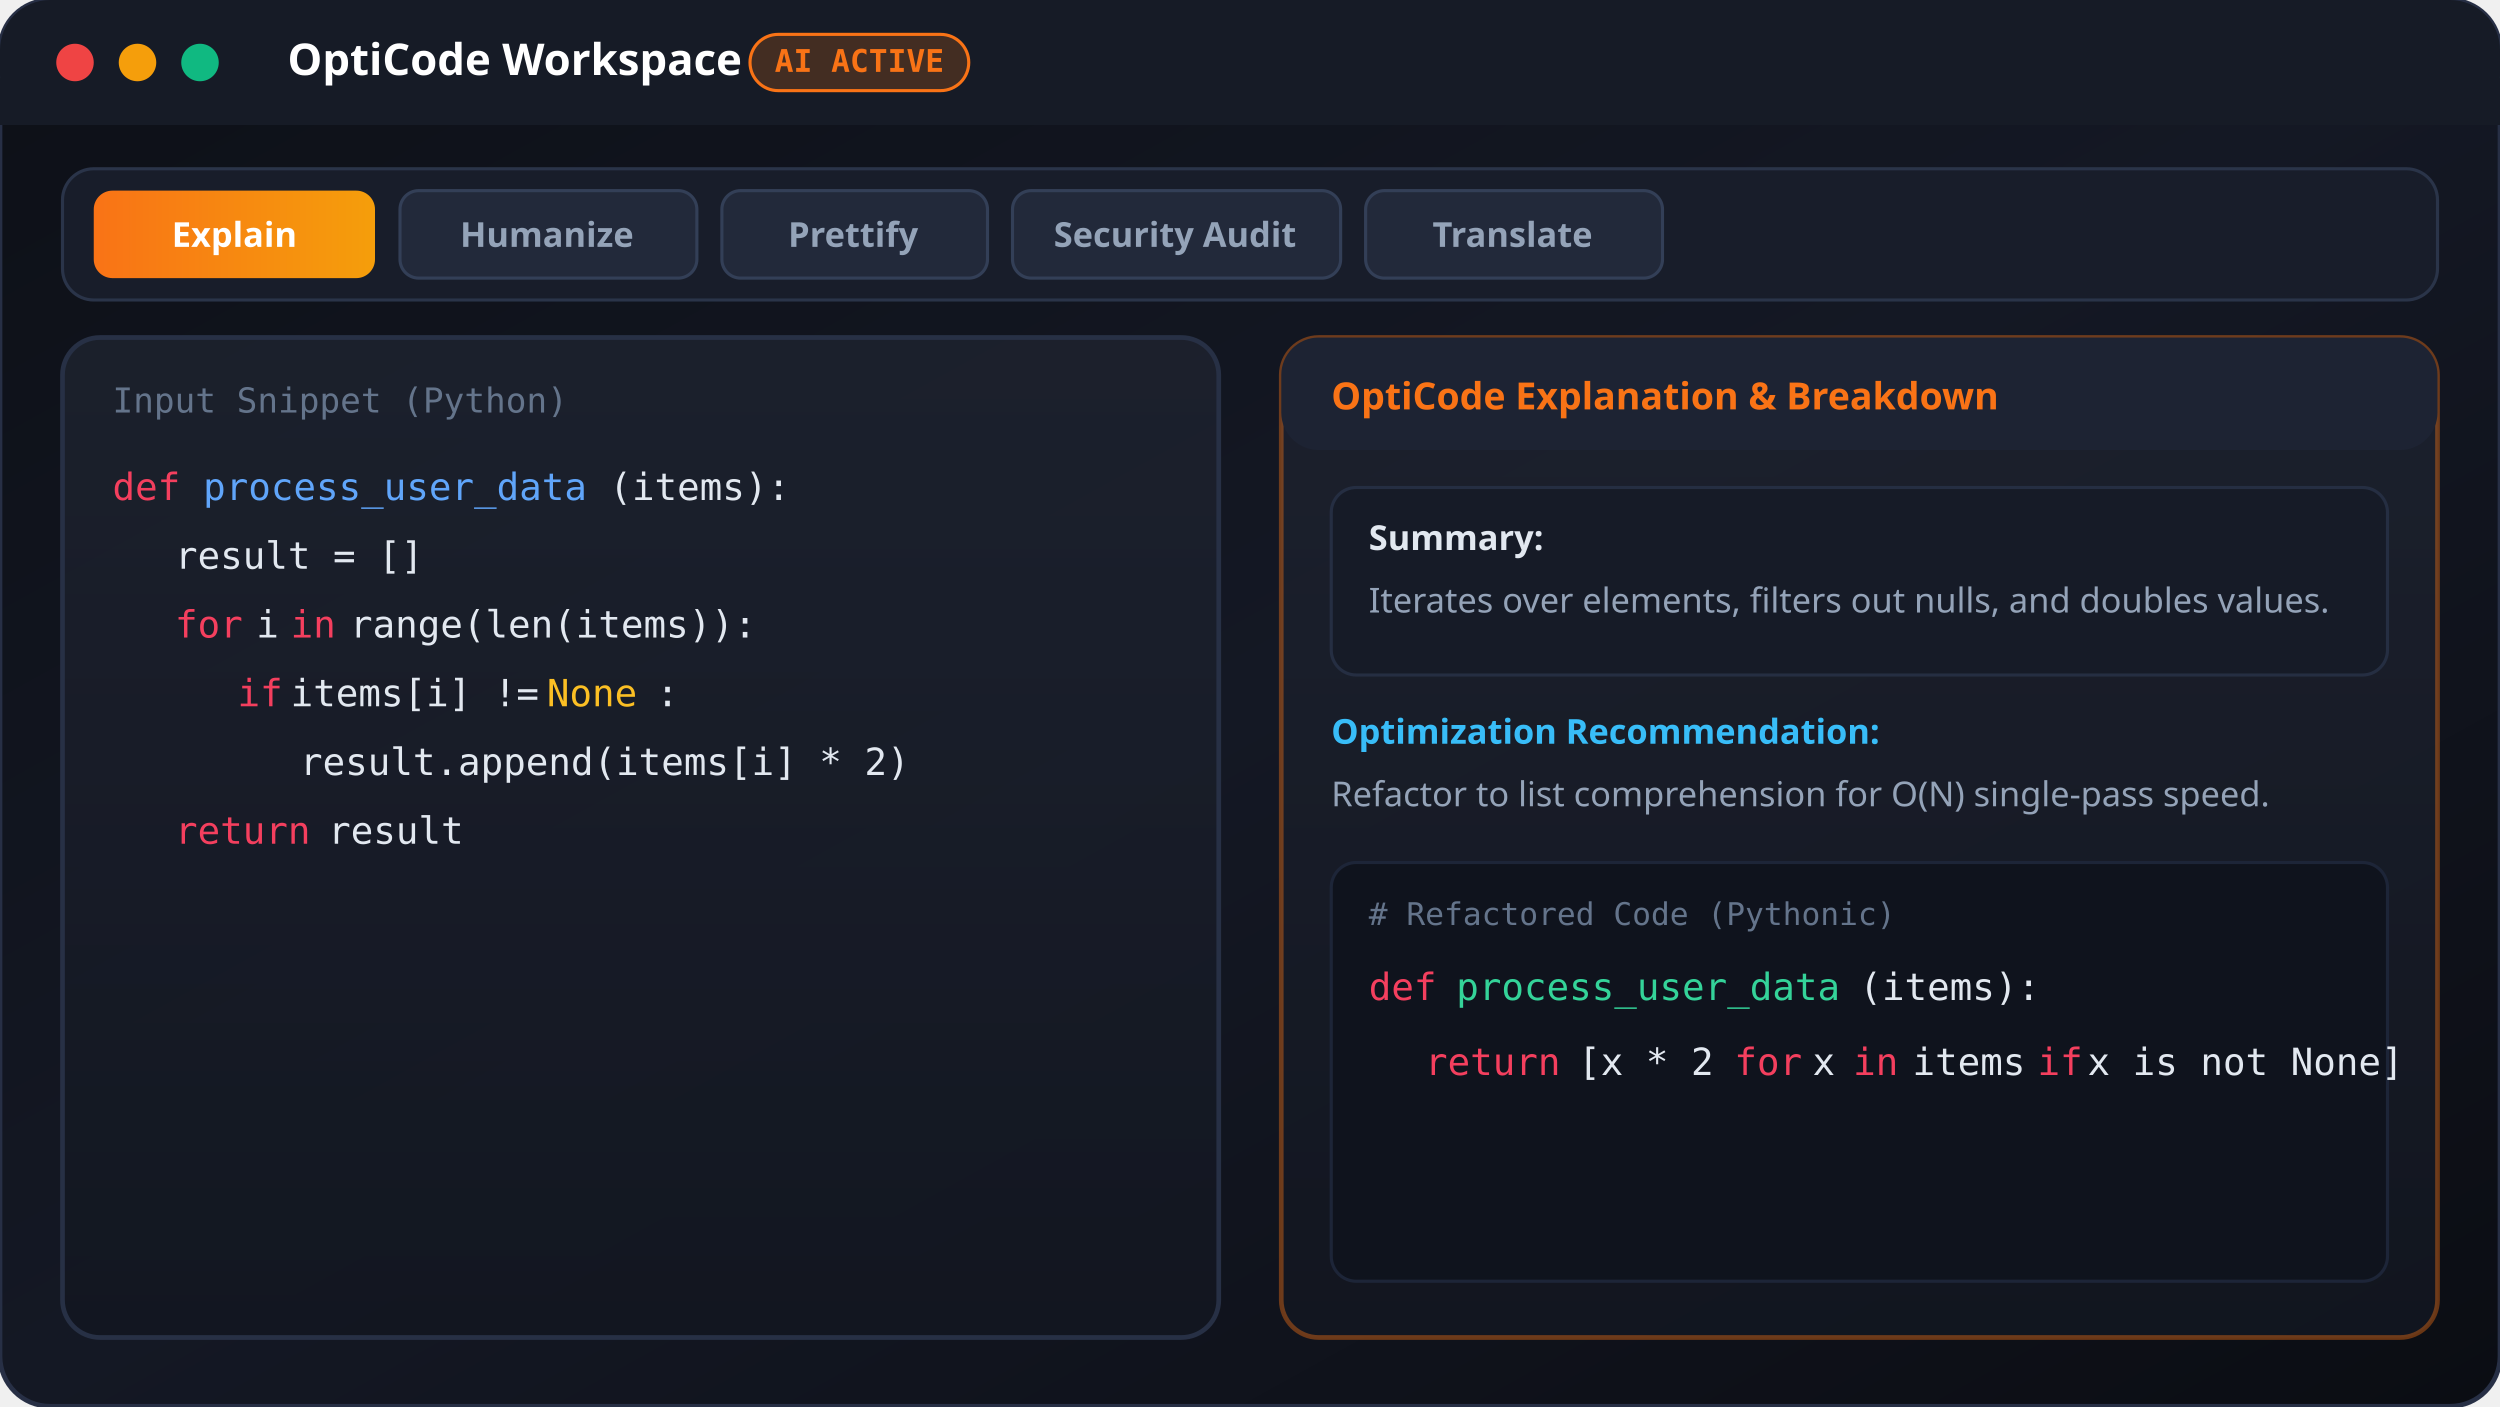
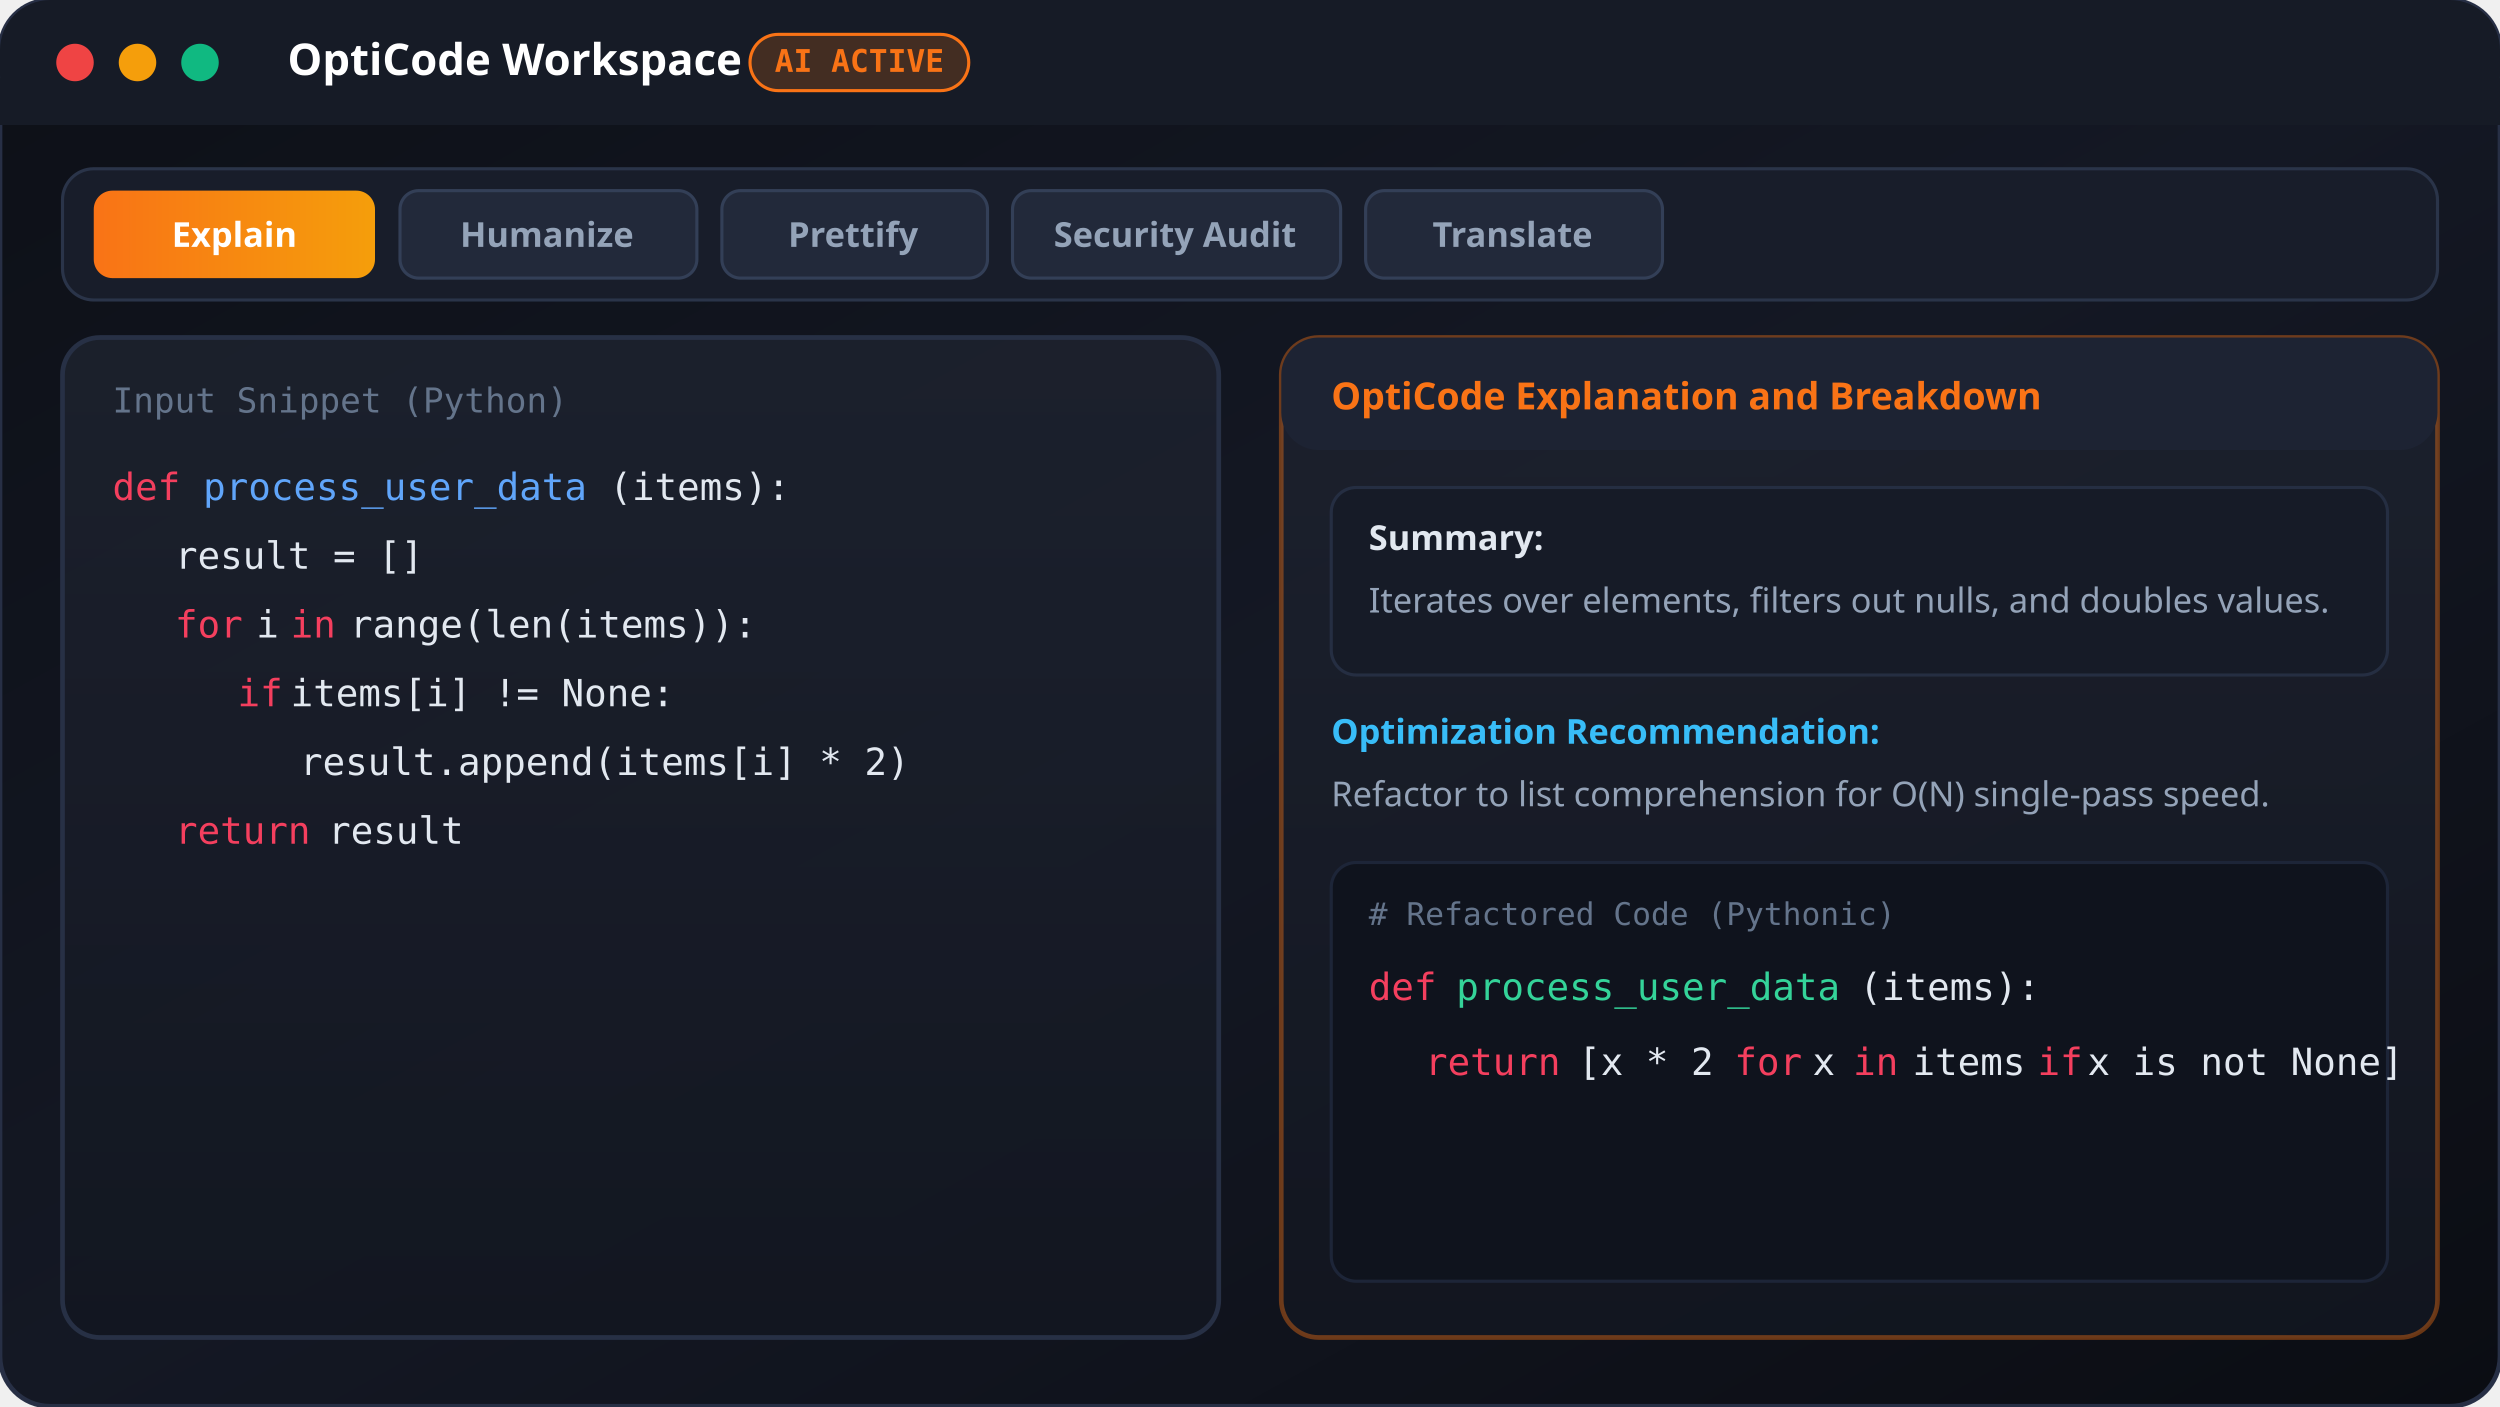
<svg xmlns="http://www.w3.org/2000/svg" viewBox="0 0 800 450" width="100%" height="100%">
  <defs>
    <linearGradient id="bgGrad" x1="0%" y1="0%" x2="100%" y2="100%">
      <stop offset="0%" stop-color="#0d1017" />
      <stop offset="50%" stop-color="#141824" />
      <stop offset="100%" stop-color="#0b0d13" />
    </linearGradient>
    <linearGradient id="orangeGrad" x1="0%" y1="0%" x2="100%" y2="0%">
      <stop offset="0%" stop-color="#f97316" />
      <stop offset="100%" stop-color="#f59e0b" />
    </linearGradient>
    <linearGradient id="cardGrad" x1="0%" y1="0%" x2="0%" y2="100%">
      <stop offset="0%" stop-color="#1e2330" stop-opacity="0.8" />
      <stop offset="100%" stop-color="#121620" stop-opacity="0.9" />
    </linearGradient>
  </defs>
  <rect width="800" height="450" rx="16" fill="url(#bgGrad)" stroke="#272f45" stroke-width="1.5" />
  <rect width="800" height="40" rx="16" fill="#161b26" />
  <rect y="25" width="800" height="15" fill="#161b26" />
  <circle cx="24" cy="20" r="6" fill="#ef4444" />
  <circle cx="44" cy="20" r="6" fill="#f59e0b" />
  <circle cx="64" cy="20" r="6" fill="#10b981" />
  <text x="92" y="24" fill="#ffffff" font-family="system-ui, sans-serif" font-weight="800" font-size="14">OptiCode Workspace</text>
  <rect x="240" y="11" width="70" height="18" rx="9" fill="#f97316" fill-opacity="0.2" stroke="#f97316" stroke-width="1" />
  <text x="275" y="23" fill="#f97316" font-family="monospace" font-size="10" text-anchor="middle" font-weight="bold">AI ACTIVE</text>
  <rect x="20" y="54" width="760" height="42" rx="10" fill="#181d2a" stroke="#2a3449" stroke-width="1" />
  <rect x="30" y="61" width="90" height="28" rx="6" fill="url(#orangeGrad)" />
  <text x="75" y="79" fill="#ffffff" font-family="system-ui, sans-serif" font-weight="700" font-size="11" text-anchor="middle">Explain</text>
  <rect x="128" y="61" width="95" height="28" rx="6" fill="#22293a" stroke="#333f57" stroke-width="1" />
  <text x="175" y="79" fill="#94a3b8" font-family="system-ui, sans-serif" font-weight="600" font-size="11" text-anchor="middle">Humanize</text>
  <rect x="231" y="61" width="85" height="28" rx="6" fill="#22293a" stroke="#333f57" stroke-width="1" />
  <text x="273" y="79" fill="#94a3b8" font-family="system-ui, sans-serif" font-weight="600" font-size="11" text-anchor="middle">Prettify</text>
  <rect x="324" y="61" width="105" height="28" rx="6" fill="#22293a" stroke="#333f57" stroke-width="1" />
  <text x="376" y="79" fill="#94a3b8" font-family="system-ui, sans-serif" font-weight="600" font-size="11" text-anchor="middle">Security Audit</text>
  <rect x="437" y="61" width="95" height="28" rx="6" fill="#22293a" stroke="#333f57" stroke-width="1" />
  <text x="484" y="79" fill="#94a3b8" font-family="system-ui, sans-serif" font-weight="600" font-size="11" text-anchor="middle">Translate</text>
  <rect x="20" y="108" width="370" height="320" rx="12" fill="url(#cardGrad)" stroke="#273045" stroke-width="1.5" />
  <text x="36" y="132" fill="#64748b" font-family="monospace" font-size="11">Input Snippet (Python)</text>
  <text x="36" y="160" fill="#f43f5e" font-family="Consolas, monospace" font-size="12">def</text>
  <text x="65" y="160" fill="#60a5fa" font-family="Consolas, monospace" font-size="12">process_user_data</text>
  <text x="195" y="160" fill="#e2e8f0" font-family="Consolas, monospace" font-size="12">(items):</text>
  <text x="56" y="182" fill="#e2e8f0" font-family="Consolas, monospace" font-size="12">result = []</text>
  <text x="56" y="204" fill="#f43f5e" font-family="Consolas, monospace" font-size="12">for</text>
  <text x="82" y="204" fill="#e2e8f0" font-family="Consolas, monospace" font-size="12">i</text>
  <text x="93" y="204" fill="#f43f5e" font-family="Consolas, monospace" font-size="12">in</text>
  <text x="112" y="204" fill="#e2e8f0" font-family="Consolas, monospace" font-size="12">range(len(items)):</text>
  <text x="76" y="226" fill="#f43f5e" font-family="Consolas, monospace" font-size="12">if</text>
-   <text x="93" y="226" fill="#e2e8f0" font-family="Consolas, monospace" font-size="12">items[i] !=</text>
-   <text x="175" y="226" fill="#fbbf24" font-family="Consolas, monospace" font-size="12">None</text>
-   <text x="210" y="226" fill="#e2e8f0" font-family="Consolas, monospace" font-size="12">:</text>
+   <text x="93" y="226" fill="#e2e8f0" font-family="Consolas, monospace" font-size="12">items[i] != None:</text>
  <text x="96" y="248" fill="#e2e8f0" font-family="Consolas, monospace" font-size="12">result.append(items[i] * 2)</text>
  <text x="56" y="270" fill="#f43f5e" font-family="Consolas, monospace" font-size="12">return</text>
  <text x="105" y="270" fill="#e2e8f0" font-family="Consolas, monospace" font-size="12">result</text>
  <rect x="410" y="108" width="370" height="320" rx="12" fill="url(#cardGrad)" stroke="#f97316" stroke-width="1.5" stroke-opacity="0.4" />
  <rect x="410" y="108" width="370" height="36" rx="12" fill="#1d2333" />
-   <text x="426" y="131" fill="#f97316" font-family="system-ui, sans-serif" font-weight="700" font-size="12">OptiCode Explanation &amp; Breakdown</text>
+   <text x="426" y="131" fill="#f97316" font-family="system-ui, sans-serif" font-weight="700" font-size="12">OptiCode Explanation and Breakdown</text>
  <rect x="426" y="156" width="338" height="60" rx="8" fill="#161b27" stroke="#252e42" stroke-width="1" />
  <text x="438" y="176" fill="#e2e8f0" font-family="system-ui, sans-serif" font-size="11" font-weight="600">Summary:</text>
  <text x="438" y="196" fill="#94a3b8" font-family="system-ui, sans-serif" font-size="11">Iterates over elements, filters out nulls, and doubles values.</text>
  <text x="426" y="238" fill="#38bdf8" font-family="system-ui, sans-serif" font-size="11" font-weight="700">Optimization Recommendation:</text>
  <text x="426" y="258" fill="#94a3b8" font-family="system-ui, sans-serif" font-size="11">Refactor to list comprehension for O(N) single-pass speed.</text>
  <rect x="426" y="276" width="338" height="134" rx="8" fill="#0f131d" stroke="#1d2538" stroke-width="1" />
  <text x="438" y="296" fill="#64748b" font-family="monospace" font-size="10"># Refactored Code (Pythonic)</text>
  <text x="438" y="320" fill="#f43f5e" font-family="Consolas, monospace" font-size="12">def</text>
  <text x="466" y="320" fill="#34d399" font-family="Consolas, monospace" font-size="12">process_user_data</text>
  <text x="595" y="320" fill="#e2e8f0" font-family="Consolas, monospace" font-size="12">(items):</text>
  <text x="456" y="344" fill="#f43f5e" font-family="Consolas, monospace" font-size="12">return</text>
  <text x="505" y="344" fill="#e2e8f0" font-family="Consolas, monospace" font-size="12">[x * 2</text>
  <text x="555" y="344" fill="#f43f5e" font-family="Consolas, monospace" font-size="12">for</text>
  <text x="580" y="344" fill="#e2e8f0" font-family="Consolas, monospace" font-size="12">x</text>
  <text x="593" y="344" fill="#f43f5e" font-family="Consolas, monospace" font-size="12">in</text>
  <text x="612" y="344" fill="#e2e8f0" font-family="Consolas, monospace" font-size="12">items</text>
  <text x="652" y="344" fill="#f43f5e" font-family="Consolas, monospace" font-size="12">if</text>
  <text x="668" y="344" fill="#e2e8f0" font-family="Consolas, monospace" font-size="12">x is not None]</text>
</svg>
